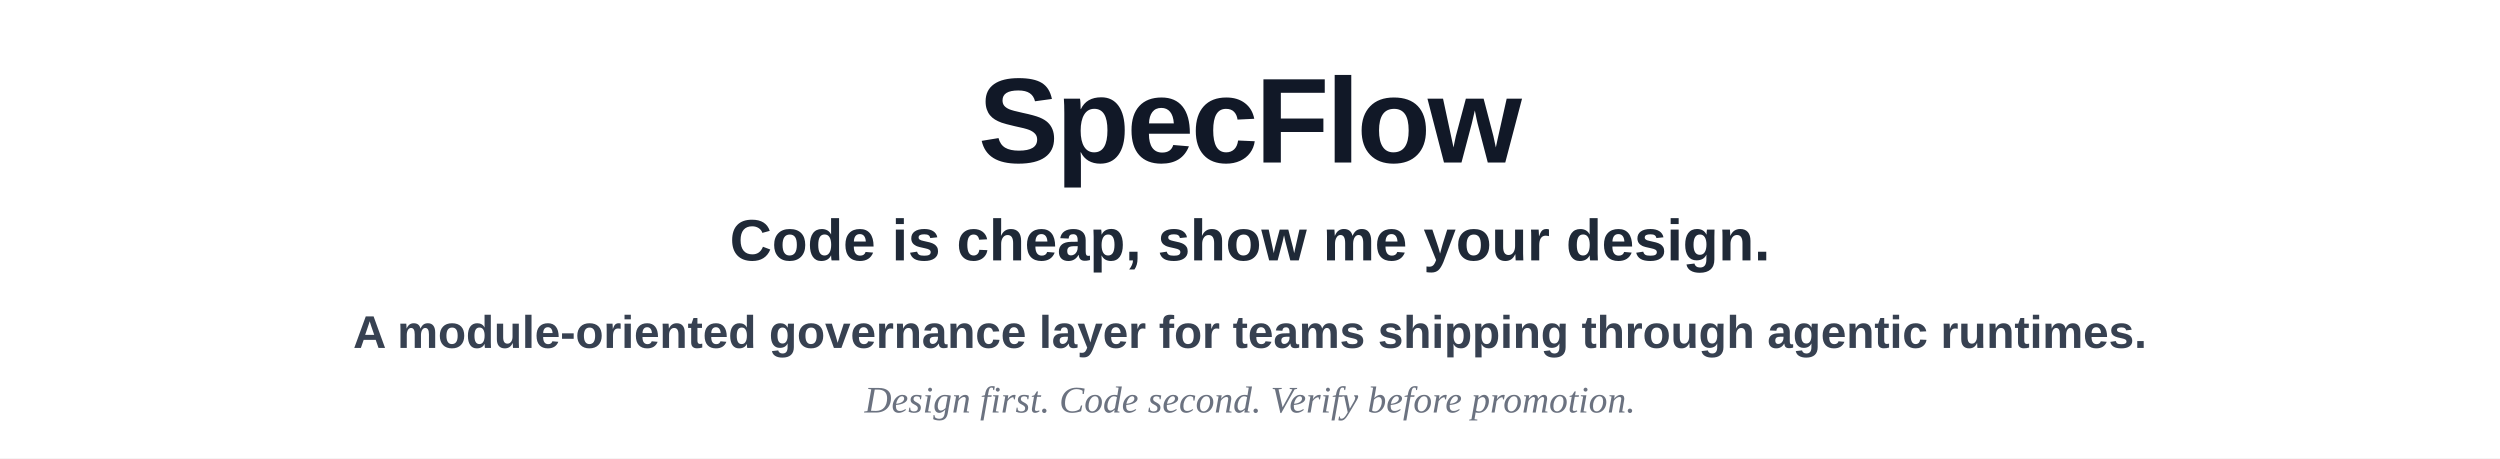
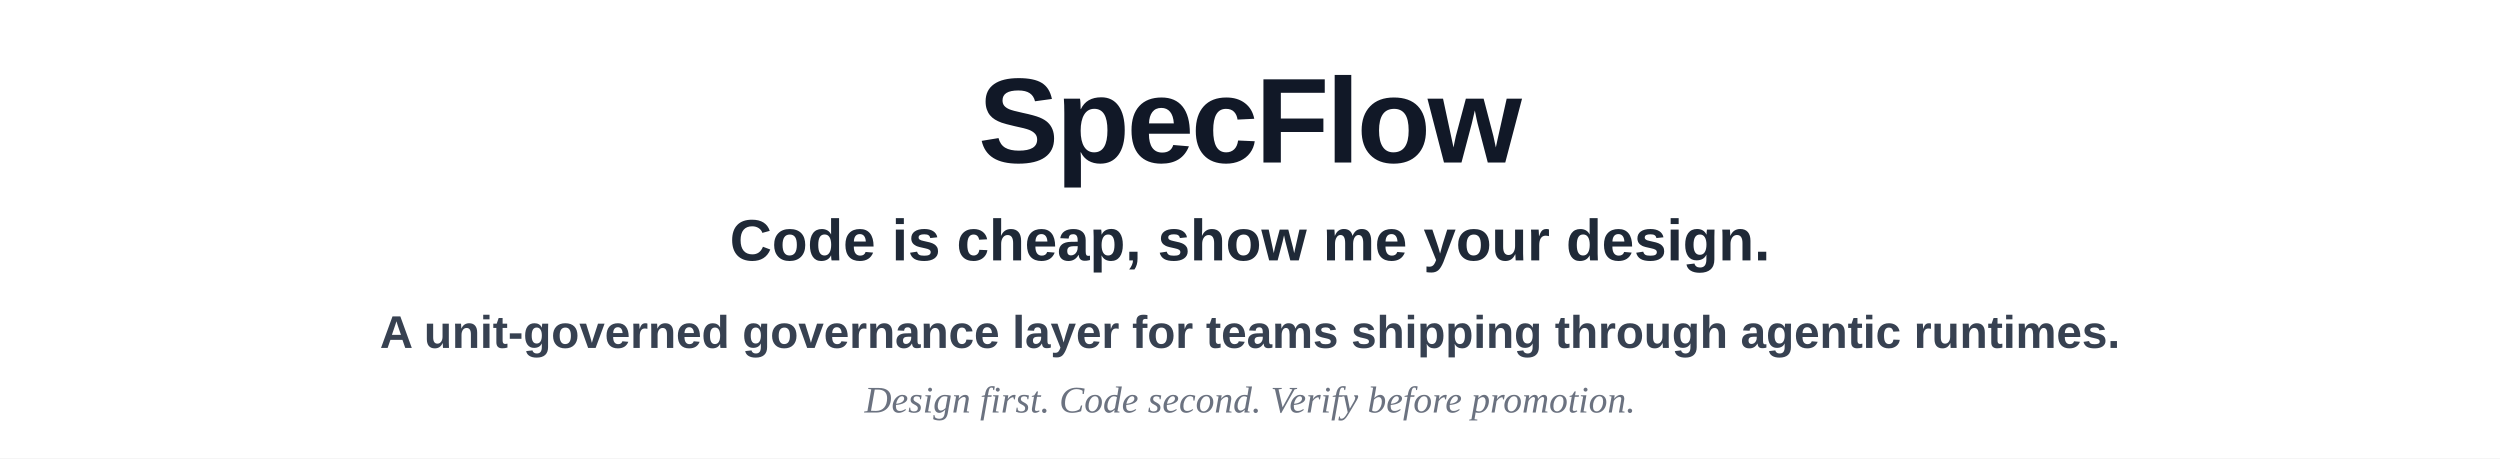
<svg xmlns="http://www.w3.org/2000/svg" width="1200" height="220" viewBox="0 0 1200 220" fill="none" role="img" aria-labelledby="title desc">
  <rect width="1200" height="220" fill="white" />
  <text x="600" y="78" text-anchor="middle" fill="#111827" font-size="58" font-family="Segoe UI, Arial, sans-serif" font-weight="800" letter-spacing="-1.4">SpecFlow</text>
  <text x="600" y="125" text-anchor="middle" fill="#1F2937" font-size="28" font-family="Segoe UI, Arial, sans-serif" font-weight="700">Code is cheap, show me your design.</text>
-   <text x="600" y="167" text-anchor="middle" fill="#374151" font-size="22" font-family="Segoe UI, Arial, sans-serif" font-weight="600">A module-oriented governance layer for teams shipping through agentic runtimes.</text>
+   <text x="600" y="167" text-anchor="middle" fill="#374151" font-size="22" font-family="Segoe UI, Arial, sans-serif" font-weight="600">A unit-governed governance layer for teams shipping through agentic runtimes.</text>
  <text x="600" y="198" text-anchor="middle" fill="#6B7280" font-size="18" font-family="Georgia, Times New Roman, serif" font-style="italic">Design first. Code second. Verify before promotion.</text>
</svg>
